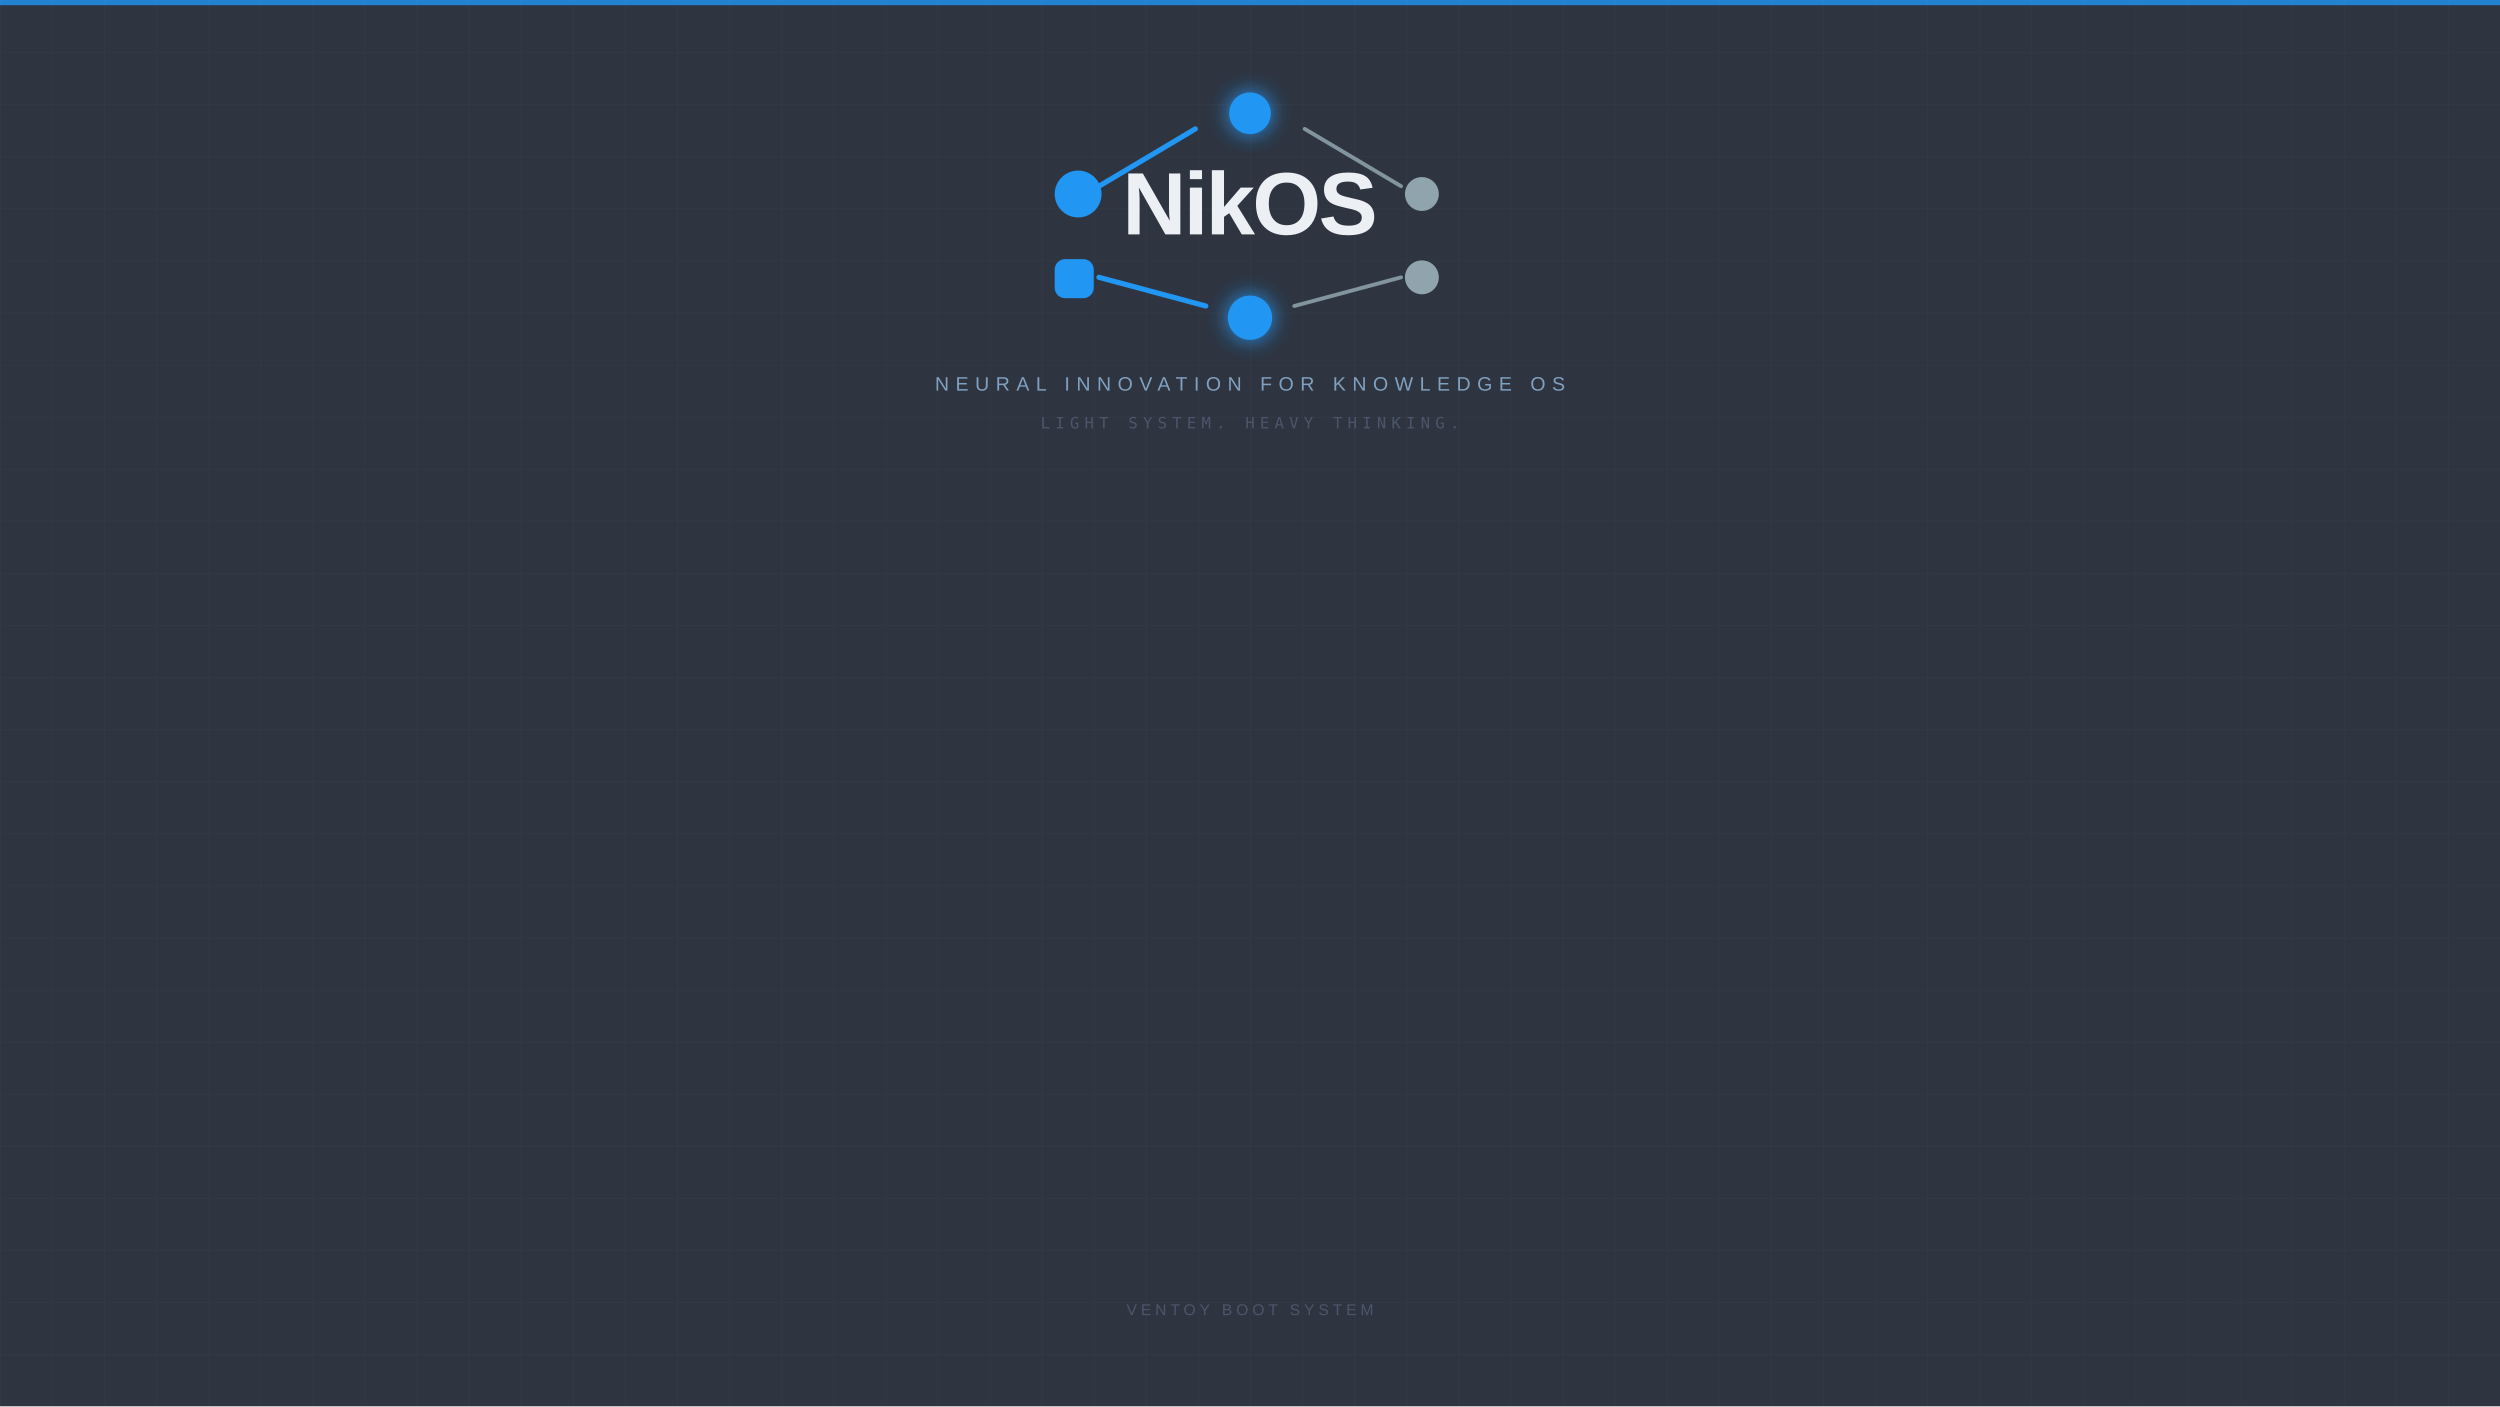
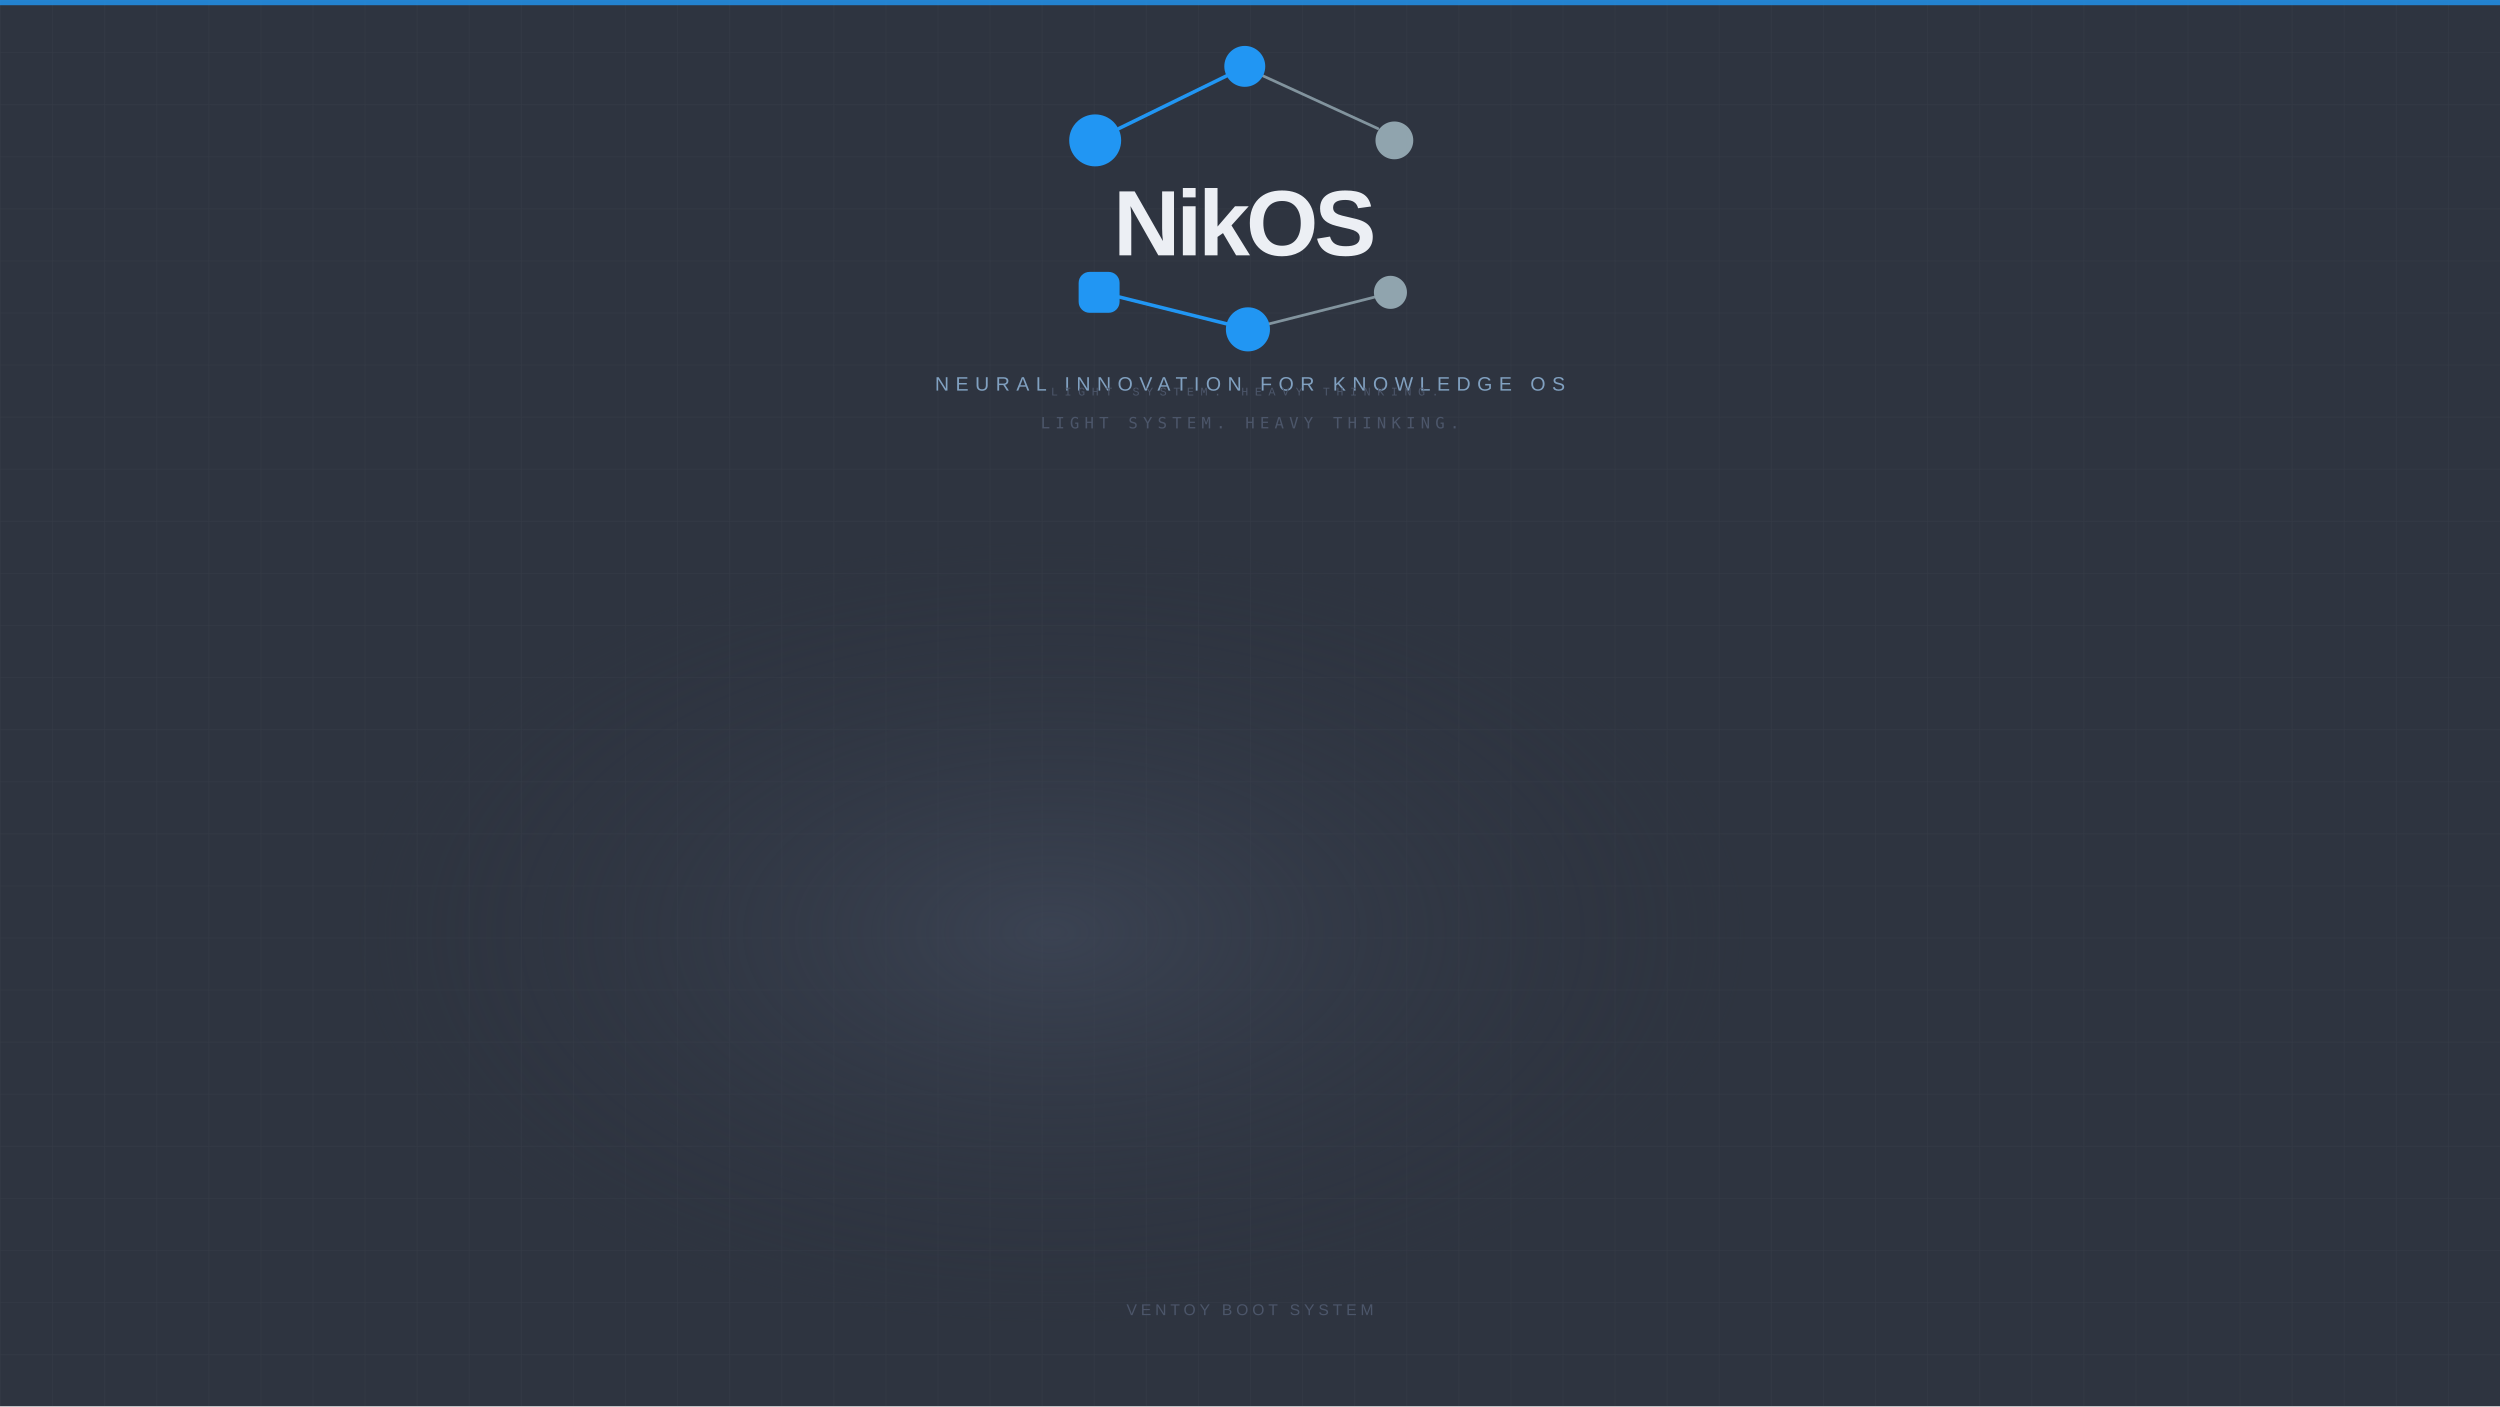
- <svg xmlns="http://www.w3.org/2000/svg" width="1920" height="1080" viewBox="0 0 1920 1080" preserveAspectRatio="xMidYMid meet">
-   <defs>
+ <svg xmlns="http://www.w3.org/2000/svg" width="1920" height="1080" viewBox="0 0 1920 1080" preserveAspectRatio="xMidYMid meet" version="1.1" id="svg54">
+   <defs id="defs14">
    <pattern id="grid" width="40" height="40" patternUnits="userSpaceOnUse">
-       <path d="M40 0H0V40" fill="none" stroke="#ffffff" stroke-opacity=".035" stroke-width="1" />
+       <path d="M40 0H0V40" fill="none" stroke="#ffffff" stroke-opacity=".035" stroke-width="1" id="path2" />
    </pattern>
-     <filter id="blue-glow" x="-50%" y="-50%" width="200%" height="200%">
-       <feGaussianBlur stdDeviation="8" result="blur" />
-       <feMerge>
-         <feMergeNode in="blur" />
-         <feMergeNode in="SourceGraphic" />
+     <filter id="blue-glow" x="-0.6" y="-0.6" width="2.2" height="2.2">
+       <feGaussianBlur stdDeviation="8" result="blur" id="feGaussianBlur5" />
+       <feMerge id="feMerge11">
+         <feMergeNode in="blur" id="feMergeNode7" />
+         <feMergeNode in="SourceGraphic" id="feMergeNode9" />
      </feMerge>
    </filter>
+     <radialGradient id="glow" cx="720" cy="691.2" r="403.2" gradientTransform="matrix(1.333333,0,0,0.75,-152.2761,197.6035)" fx="720" fy="691.2" gradientUnits="userSpaceOnUse">
+       <stop offset="0%" style="stop-color:#434c5e;stop-opacity:0.6" id="stop14" />
+       <stop offset="100%" style="stop-color:#2e3440;stop-opacity:0" id="stop16" />
+     </radialGradient>
+     <linearGradient id="bg" x1="0" y1="0" x2="1440" y2="1440" gradientTransform="matrix(0.7510363,0,0,0.75,1052.898,-441.7498)" gradientUnits="userSpaceOnUse">
+       <stop offset="0%" style="stop-color:#2e3440" id="stop9" />
+       <stop offset="100%" style="stop-color:#3b4252" id="stop11" />
+     </linearGradient>
  </defs>
-   <rect width="1920" height="1080" fill="#2e3440" />
-   <rect width="1920" height="1080" fill="url(#grid)" />
-   <rect width="1920" height="4" fill="#2196f3" opacity=".8" />
-   <g transform="translate(960 165)">
-     <g fill="none" stroke-linecap="round">
-       <line x1="-116" y1="-22" x2="-42" y2="-66" stroke="#2196f3" stroke-width="4" />
-       <line x1="42" y1="-66" x2="116" y2="-22" stroke="#90a4ae" stroke-width="3" opacity=".85" />
-       <line x1="-116" y1="48" x2="-34" y2="70" stroke="#2196f3" stroke-width="4" />
-       <line x1="34" y1="70" x2="116" y2="48" stroke="#90a4ae" stroke-width="3" opacity=".85" />
-     </g>
-     <circle cx="0" cy="-78" r="16" fill="#2196f3" filter="url(#blue-glow)" />
-     <circle cx="-132" cy="-16" r="18" fill="#2196f3" />
-     <circle cx="132" cy="-16" r="13" fill="#90a4ae" />
-     <rect x="-150" y="34" width="30" height="30" rx="8" fill="#2196f3" />
-     <circle cx="0" cy="79" r="17" fill="#2196f3" filter="url(#blue-glow)" />
-     <circle cx="132" cy="48" r="13" fill="#90a4ae" />
-     <text x="0" y="15" text-anchor="middle" font-family="Arial, Helvetica, sans-serif" font-size="68" font-weight="800" letter-spacing="-2" fill="#eceff4">NikOS</text>
+   <rect width="1920" height="1080" fill="#2e3440" id="rect16" />
+   <rect width="1920" height="1080" fill="url(#grid)" id="rect18" />
+   <rect width="1920" height="4" fill="#2196f3" opacity=".8" id="rect20" />
+   <text x="960" y="300" text-anchor="middle" font-family="Arial, Helvetica, sans-serif" font-size="15" letter-spacing="5" fill="#81a1c1" id="text48">NEURAL INNOVATION FOR KNOWLEDGE OS</text>
+   <text x="960" y="329" text-anchor="middle" font-family="monospace" font-size="12" letter-spacing="4" fill="#4c566a" id="text50">LIGHT SYSTEM. HEAVY THINKING.</text>
+   <text x="960" y="1010" text-anchor="middle" font-family="Arial, Helvetica, sans-serif" font-size="12" letter-spacing="3" fill="#4c566a" id="text52">VENTOY BOOT SYSTEM</text>
+   <rect width="1920" height="1080" fill="url(#glow)" id="rect23" style="fill:url(#glow)" x="-152.276" y="197.604" />
+   <g id="g386">
+     <line x1="859.233" y1="98.746" x2="942.078" y2="58.23" stroke="#2196f3" stroke-width="2.721" stroke-linecap="round" id="line25" />
+     <line x1="969.895" y1="58.23" x2="1058.183" y2="98.746" stroke="#90a4ae" stroke-width="2.116" stroke-linecap="round" opacity="0.85" id="line27" />
+     <line x1="859.838" y1="228.154" x2="942.078" y2="248.714" stroke="#2196f3" stroke-width="2.721" stroke-linecap="round" id="line29" />
+     <line x1="974.733" y1="248.714" x2="1055.764" y2="228.154" stroke="#90a4ae" stroke-width="2.116" stroke-linecap="round" opacity="0.85" id="line31" />
+     <circle cx="955.987" cy="50.974" r="15.722" fill="#2196f3" id="circle33" style="stroke-width:0.605" />
+     <circle cx="841.092" cy="107.817" r="19.955" fill="#2196f3" id="circle35" style="stroke-width:0.605" />
+     <circle cx="1070.882" cy="107.817" r="14.513" fill="#90a4ae" id="circle37" style="stroke-width:0.605" />
+     <rect x="828.393" y="208.803" width="31.445" height="31.445" rx="8.466" ry="8.466" fill="#2196f3" id="rect39" style="stroke-width:0.605" />
+     <circle cx="1067.858" cy="224.526" r="12.699" fill="#90a4ae" id="circle41" style="stroke-width:0.605" />
+     <circle cx="958.406" cy="252.947" r="16.932" fill="#2196f3" id="circle43" style="stroke-width:0.605" />
+     <text x="955.987" y="196.104" font-family="Arial, 'Helvetica Neue', sans-serif" font-size="71.356px" font-weight="800" fill="#eceff4" text-anchor="middle" letter-spacing="-3" id="text45" style="stroke-width:0.605">NikOS</text>
  </g>
-   <text x="960" y="300" text-anchor="middle" font-family="Arial, Helvetica, sans-serif" font-size="15" letter-spacing="5" fill="#81a1c1">NEURAL INNOVATION FOR KNOWLEDGE OS</text>
-   <text x="960" y="329" text-anchor="middle" font-family="monospace" font-size="12" letter-spacing="4" fill="#4c566a">LIGHT SYSTEM. HEAVY THINKING.</text>
-   <text x="960" y="1010" text-anchor="middle" font-family="Arial, Helvetica, sans-serif" font-size="12" letter-spacing="3" fill="#4c566a">VENTOY BOOT SYSTEM</text>
+   <text x="955.987" y="303.743" font-family="'Courier New', monospace" font-size="9.071px" fill="#4c566a" text-anchor="middle" letter-spacing="5" id="text49" style="stroke-width:0.605">LIGHT SYSTEM. HEAVY THINKING.</text>
</svg>
